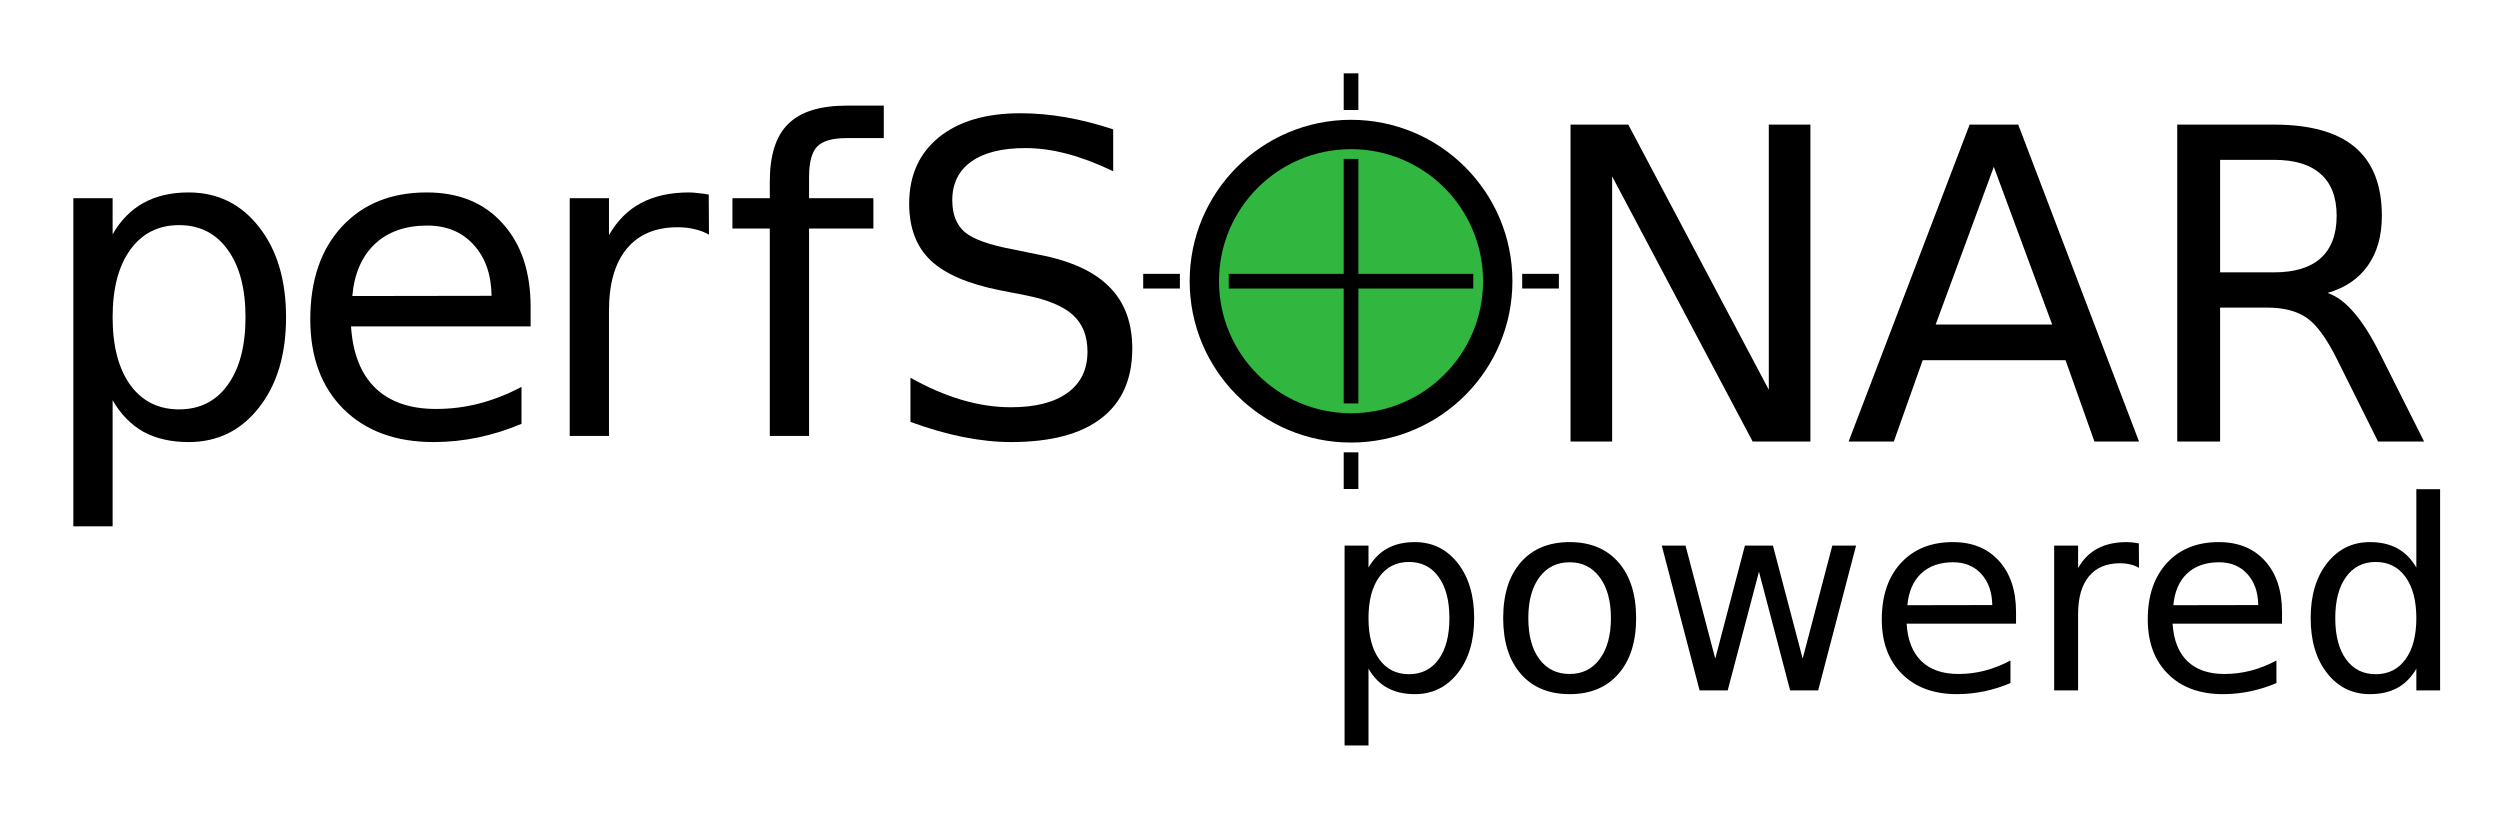
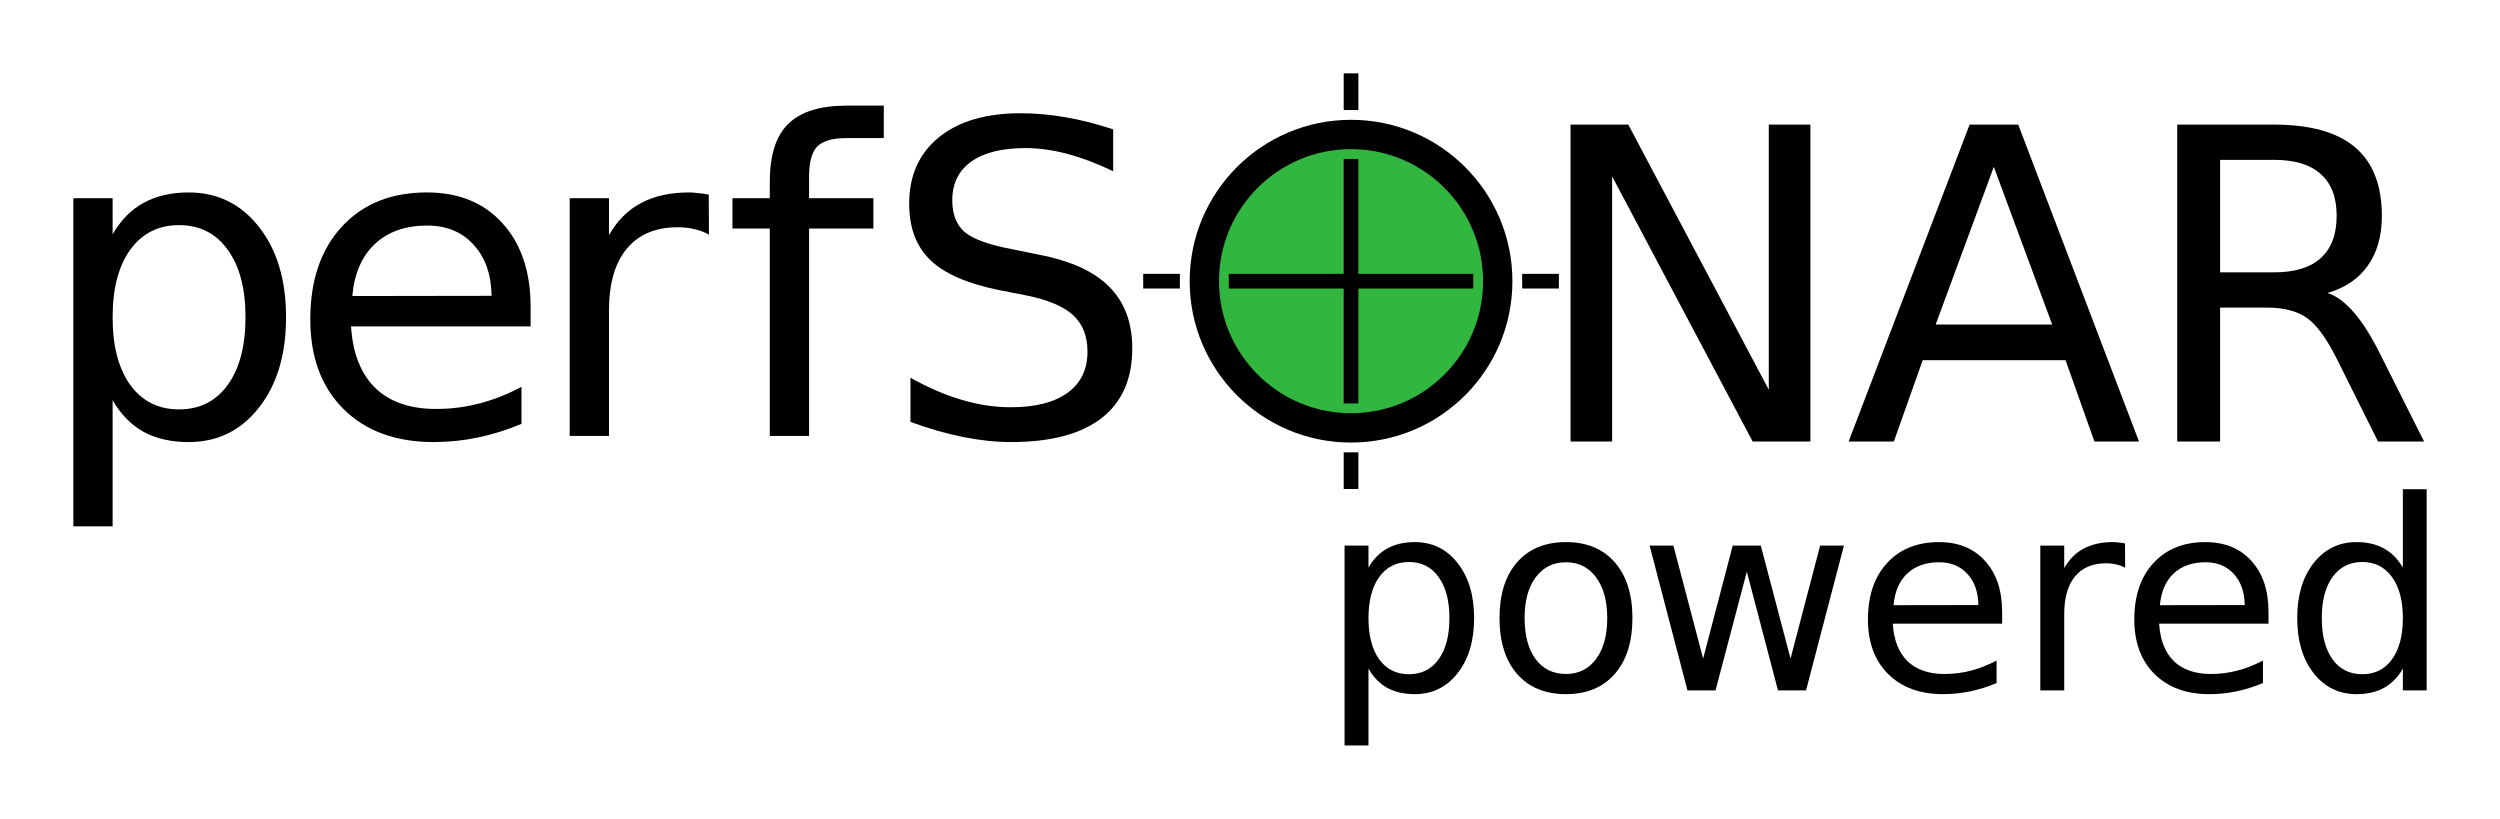
<svg xmlns="http://www.w3.org/2000/svg" width="511.235mm" height="167.446mm" viewBox="0 0 511.235 167.446" version="1.1" id="svg8">
  <defs id="defs2" />
  <g id="layer4" style="display:inline">
    <circle transform="translate(193.7791,-139.5)" style="display:inline;opacity:1;fill:#31b63f;fill-opacity:1;fill-rule:nonzero;stroke:none;stroke-width:6;stroke-linecap:square;stroke-linejoin:miter;stroke-miterlimit:4;stroke-dasharray:none;stroke-dashoffset:0;stroke-opacity:1" id="path3715-3" cy="197.014" cx="82.479" r="30" />
  </g>
  <g id="layer1" transform="translate(193.7791,-139.5)" style="display:inline">
    <circle style="opacity:1;fill:none;fill-opacity:1;fill-rule:nonzero;stroke:#000000;stroke-width:6;stroke-linecap:square;stroke-linejoin:miter;stroke-miterlimit:4;stroke-dasharray:none;stroke-dashoffset:0;stroke-opacity:1" id="path3715" cy="197" cx="82.5" r="30" />
    <path style="fill:none;fill-rule:evenodd;stroke:#000000;stroke-width:3;stroke-linecap:butt;stroke-linejoin:miter;stroke-miterlimit:4;stroke-dasharray:none;stroke-opacity:1" d="m 107.5,197 h -50" id="path4522" />
    <path style="fill:none;fill-rule:evenodd;stroke:#000000;stroke-width:3;stroke-linecap:butt;stroke-linejoin:miter;stroke-miterlimit:4;stroke-dasharray:none;stroke-opacity:1" d="M 82.5,222 V 172" id="path4522-6" />
    <path style="fill:none;fill-rule:evenodd;stroke:#000000;stroke-width:3;stroke-linecap:butt;stroke-linejoin:miter;stroke-miterlimit:4;stroke-dasharray:none;stroke-opacity:1" d="M 82.5,239.5 V 232" id="path4522-6-7" />
    <path style="fill:none;fill-rule:evenodd;stroke:#000000;stroke-width:3;stroke-linecap:butt;stroke-linejoin:miter;stroke-miterlimit:4;stroke-dasharray:none;stroke-opacity:1" d="m 82.5,162 v -7.5" id="path4522-6-7-3" />
    <path style="fill:none;fill-rule:evenodd;stroke:#000000;stroke-width:3;stroke-linecap:butt;stroke-linejoin:miter;stroke-miterlimit:4;stroke-dasharray:none;stroke-opacity:1" d="m 40,197 h 7.5" id="path4522-6-7-3-5" />
    <path style="fill:none;fill-rule:evenodd;stroke:#000000;stroke-width:3;stroke-linecap:butt;stroke-linejoin:miter;stroke-miterlimit:4;stroke-dasharray:none;stroke-opacity:1" d="M 117.5,197 H 125" id="path4522-6-7-3-5-6" />
    <text xml:space="preserve" style="font-style:normal;font-variant:normal;font-weight:normal;font-stretch:normal;font-size:70.556px;line-height:125%;font-family:sans-serif;-inkscape-font-specification:'sans-serif, Normal';font-variant-ligatures:normal;font-variant-caps:normal;font-variant-numeric:normal;font-feature-settings:normal;text-align:start;letter-spacing:0px;word-spacing:0px;writing-mode:lr-tb;text-anchor:start;fill:#000000;fill-opacity:1;stroke:none;stroke-width:0.265px;stroke-linecap:butt;stroke-linejoin:miter;stroke-opacity:1" x="310" y="219.5" id="text4725">
      <tspan id="tspan4723" x="310" y="281.925" style="stroke-width:0.265px" />
    </text>
  </g>
  <g id="layer3" style="display:inline">
-     <g transform="translate(193.7791,-139.5)" aria-label="NAR" style="font-style:normal;font-variant:normal;font-weight:normal;font-stretch:normal;font-size:88.9px;line-height:125%;font-family:sans-serif;-inkscape-font-specification:'sans-serif, Normal';font-variant-ligatures:normal;font-variant-caps:normal;font-variant-numeric:normal;font-feature-settings:normal;text-align:start;letter-spacing:0px;word-spacing:0px;writing-mode:lr-tb;text-anchor:start;display:inline;fill:#000000;fill-opacity:1;stroke:none;stroke-width:0.265px;stroke-linecap:butt;stroke-linejoin:miter;stroke-opacity:1" id="text4651">
-       <path d="m 127.386,164.981 h 11.807 l 28.736,54.217 v -54.217 h 8.508 v 64.808 h -11.807 l -28.736,-54.217 v 54.217 h -8.508 z" style="font-style:normal;font-variant:normal;font-weight:normal;font-stretch:normal;font-size:88.9px;font-family:'DejaVu Sans';-inkscape-font-specification:'DejaVu Sans, Normal';font-variant-ligatures:normal;font-variant-caps:normal;font-variant-numeric:normal;font-feature-settings:normal;text-align:start;writing-mode:lr-tb;text-anchor:start;stroke-width:0.265px" id="path835" />
-       <path d="m 213.945,173.619 -11.894,32.252 h 23.831 z m -4.949,-8.638 h 9.94 l 24.699,64.808 h -9.116 l -5.904,-16.625 h -29.214 l -5.904,16.625 h -9.246 z" style="font-style:normal;font-variant:normal;font-weight:normal;font-stretch:normal;font-size:88.9px;font-family:'DejaVu Sans';-inkscape-font-specification:'DejaVu Sans, Normal';font-variant-ligatures:normal;font-variant-caps:normal;font-variant-numeric:normal;font-feature-settings:normal;text-align:start;writing-mode:lr-tb;text-anchor:start;stroke-width:0.265px" id="path837" />
-       <path d="m 282.185,199.403 q 2.822,0.955 5.469,4.08 2.691,3.125 5.383,8.595 l 8.899,17.711 h -9.42 l -8.291,-16.625 q -3.212,-6.511 -6.251,-8.638 -2.995,-2.127 -8.204,-2.127 h -9.55 v 27.391 h -8.768 v -64.808 h 19.794 q 11.113,0 16.582,4.645 5.469,4.645 5.469,14.021 0,6.121 -2.865,10.158 -2.822,4.037 -8.248,5.6 z m -21.965,-27.217 v 23.006 h 11.026 q 6.338,0 9.55,-2.908 3.256,-2.952 3.256,-8.638 0,-5.686 -3.256,-8.551 -3.212,-2.908 -9.55,-2.908 z" style="font-style:normal;font-variant:normal;font-weight:normal;font-stretch:normal;font-size:88.9px;font-family:'DejaVu Sans';-inkscape-font-specification:'DejaVu Sans, Normal';font-variant-ligatures:normal;font-variant-caps:normal;font-variant-numeric:normal;font-feature-settings:normal;text-align:start;writing-mode:lr-tb;text-anchor:start;stroke-width:0.265px" id="path839" />
+     <g aria-label="NAR" transform="translate(193.7791,-139.5)" style="font-style:normal;font-variant:normal;font-weight:normal;font-stretch:normal;font-size:88.9px;line-height:125%;font-family:sans-serif;-inkscape-font-specification:'sans-serif, Normal';font-variant-ligatures:normal;font-variant-caps:normal;font-variant-numeric:normal;font-feature-settings:normal;text-align:start;letter-spacing:0px;word-spacing:0px;writing-mode:lr-tb;text-anchor:start;display:inline;fill:#000000;fill-opacity:1;stroke:none;stroke-width:0.265px;stroke-linecap:butt;stroke-linejoin:miter;stroke-opacity:1" id="text4651">
+       <path d="m 127.386,164.981 h 11.807 l 28.736,54.217 v -54.217 h 8.508 v 64.808 h -11.807 l -28.736,-54.217 v 54.217 h -8.508 z" style="font-style:normal;font-variant:normal;font-weight:normal;font-stretch:normal;font-size:88.9px;font-family:'DejaVu Sans';-inkscape-font-specification:'DejaVu Sans, Normal';font-variant-ligatures:normal;font-variant-caps:normal;font-variant-numeric:normal;font-feature-settings:normal;text-align:start;writing-mode:lr-tb;text-anchor:start;stroke-width:0.265px" id="path851" />
+       <path d="m 213.945,173.619 -11.894,32.252 h 23.831 z m -4.949,-8.638 h 9.94 l 24.699,64.808 h -9.116 l -5.904,-16.625 h -29.214 l -5.904,16.625 h -9.246 z" style="font-style:normal;font-variant:normal;font-weight:normal;font-stretch:normal;font-size:88.9px;font-family:'DejaVu Sans';-inkscape-font-specification:'DejaVu Sans, Normal';font-variant-ligatures:normal;font-variant-caps:normal;font-variant-numeric:normal;font-feature-settings:normal;text-align:start;writing-mode:lr-tb;text-anchor:start;stroke-width:0.265px" id="path853" />
+       <path d="m 282.185,199.403 q 2.822,0.955 5.469,4.08 2.691,3.125 5.383,8.595 l 8.899,17.711 h -9.42 l -8.291,-16.625 q -3.212,-6.511 -6.251,-8.638 -2.995,-2.127 -8.204,-2.127 h -9.55 v 27.391 h -8.768 v -64.808 h 19.794 q 11.113,0 16.582,4.645 5.469,4.645 5.469,14.021 0,6.121 -2.865,10.158 -2.822,4.037 -8.248,5.6 z m -21.965,-27.217 v 23.006 h 11.026 q 6.338,0 9.55,-2.908 3.256,-2.952 3.256,-8.638 0,-5.686 -3.256,-8.551 -3.212,-2.908 -9.55,-2.908 z" style="font-style:normal;font-variant:normal;font-weight:normal;font-stretch:normal;font-size:88.9px;font-family:'DejaVu Sans';-inkscape-font-specification:'DejaVu Sans, Normal';font-variant-ligatures:normal;font-variant-caps:normal;font-variant-numeric:normal;font-feature-settings:normal;text-align:start;writing-mode:lr-tb;text-anchor:start;stroke-width:0.265px" id="path855" />
    </g>
-     <g transform="translate(193.7791,-139.5)" aria-label="perfS" style="font-style:normal;font-variant:normal;font-weight:normal;font-stretch:normal;font-size:88.9px;line-height:125%;font-family:'DejaVu Sans';-inkscape-font-specification:'DejaVu Sans, Normal';font-variant-ligatures:normal;font-variant-caps:normal;font-variant-numeric:normal;font-feature-settings:normal;text-align:end;letter-spacing:0px;word-spacing:0px;writing-mode:lr-tb;text-anchor:end;display:inline;fill:#000000;fill-opacity:1;stroke:none;stroke-width:0.265px;stroke-linecap:butt;stroke-linejoin:miter;stroke-opacity:1" id="text4651-0">
-       <path d="m -170.749,221.35 v 25.784 h -8.031 v -67.109 h 8.031 v 7.379 q 2.518,-4.341 6.338,-6.424 3.863,-2.127 9.203,-2.127 8.855,0 14.368,7.032 5.556,7.032 5.556,18.492 0,11.46 -5.556,18.492 -5.513,7.032 -14.368,7.032 -5.339,0 -9.203,-2.084 -3.82,-2.127 -6.338,-6.468 z m 27.174,-16.973 q 0,-8.812 -3.646,-13.804 -3.603,-5.035 -9.94,-5.035 -6.338,0 -9.984,5.035 -3.603,4.992 -3.603,13.804 0,8.812 3.603,13.847 3.646,4.992 9.984,4.992 6.338,0 9.94,-4.992 3.646,-5.035 3.646,-13.847 z" id="path842" />
-       <path d="m -85.27,202.337 v 3.907 H -121.994 q 0.521,8.248 4.949,12.588 4.471,4.297 12.415,4.297 4.601,0 8.899,-1.129 4.341,-1.129 8.595,-3.386 v 7.553 q -4.297,1.823 -8.812,2.778 -4.514,0.955 -9.159,0.955 -11.633,0 -18.448,-6.772 -6.772,-6.772 -6.772,-18.318 0,-11.937 6.424,-18.926 6.468,-7.032 17.407,-7.032 9.81,0 15.497,6.338 5.73,6.294 5.73,17.146 z m -7.987,-2.344 q -0.087,-6.555 -3.69,-10.461 -3.559,-3.907 -9.463,-3.907 -6.685,0 -10.722,3.777 -3.994,3.777 -4.601,10.635 z" id="path844" />
-       <path d="m -48.8,187.492 q -1.346,-0.781 -2.952,-1.129 -1.563,-0.391 -3.473,-0.391 -6.772,0 -10.418,4.428 -3.603,4.384 -3.603,12.632 v 25.611 h -8.031 v -48.617 h 8.031 v 7.553 q 2.518,-4.428 6.555,-6.555 4.037,-2.17 9.81,-2.17 0.825,0 1.823,0.13 0.998,0.087 2.214,0.304 z" id="path846" />
-       <path d="m -13.05,161.099 v 6.641 h -7.64 q -4.297,0 -5.99,1.736 -1.65,1.736 -1.65,6.251 v 4.297 h 13.153 v 6.207 h -13.153 v 42.41 h -8.031 v -42.41 h -7.64 v -6.207 h 7.64 v -3.386 q 0,-8.117 3.777,-11.807 3.777,-3.733 11.981,-3.733 z" id="path848" />
-       <path d="m 33.858,165.961 v 8.551 q -4.992,-2.387 -9.42,-3.559 -4.428,-1.172 -8.551,-1.172 -7.162,0 -11.069,2.778 -3.863,2.778 -3.863,7.9 0,4.297 2.561,6.511 2.604,2.17 9.81,3.516 l 5.296,1.085 q 9.81,1.867 14.455,6.598 4.688,4.688 4.688,12.588 0,9.42 -6.338,14.281 -6.294,4.862 -18.492,4.862 -4.601,0 -9.81,-1.042 -5.166,-1.042 -10.722,-3.082 v -9.029 q 5.339,2.995 10.461,4.514 5.122,1.519 10.071,1.519 7.51,0 11.59,-2.952 4.08,-2.952 4.08,-8.421 0,-4.775 -2.952,-7.466 -2.908,-2.691 -9.593,-4.037 l -5.339,-1.042 q -9.81,-1.953 -14.194,-6.121 -4.384,-4.167 -4.384,-11.59 0,-8.595 6.034,-13.543 6.077,-4.949 16.712,-4.949 4.558,0 9.289,0.825 4.731,0.825 9.68,2.474 z" id="path850" />
+     <g aria-label="perfS" transform="translate(193.7791,-139.5)" style="font-style:normal;font-variant:normal;font-weight:normal;font-stretch:normal;font-size:88.9px;line-height:125%;font-family:'DejaVu Sans';-inkscape-font-specification:'DejaVu Sans, Normal';font-variant-ligatures:normal;font-variant-caps:normal;font-variant-numeric:normal;font-feature-settings:normal;text-align:end;letter-spacing:0px;word-spacing:0px;writing-mode:lr-tb;text-anchor:end;display:inline;fill:#000000;fill-opacity:1;stroke:none;stroke-width:0.265px;stroke-linecap:butt;stroke-linejoin:miter;stroke-opacity:1" id="text4651-0">
+       <path d="m -170.749,221.35 v 25.784 h -8.031 v -67.109 h 8.031 v 7.379 q 2.518,-4.341 6.338,-6.424 3.863,-2.127 9.203,-2.127 8.855,0 14.368,7.032 5.556,7.032 5.556,18.492 0,11.46 -5.556,18.492 -5.513,7.032 -14.368,7.032 -5.339,0 -9.203,-2.084 -3.82,-2.127 -6.338,-6.468 z m 27.174,-16.973 q 0,-8.812 -3.646,-13.804 -3.603,-5.035 -9.94,-5.035 -6.338,0 -9.984,5.035 -3.603,4.992 -3.603,13.804 0,8.812 3.603,13.847 3.646,4.992 9.984,4.992 6.338,0 9.94,-4.992 3.646,-5.035 3.646,-13.847 z" id="path840" />
+       <path d="m -85.27,202.337 v 3.907 H -121.994 q 0.521,8.248 4.949,12.588 4.471,4.297 12.415,4.297 4.601,0 8.899,-1.129 4.341,-1.129 8.595,-3.386 v 7.553 q -4.297,1.823 -8.812,2.778 -4.514,0.955 -9.159,0.955 -11.633,0 -18.448,-6.772 -6.772,-6.772 -6.772,-18.318 0,-11.937 6.424,-18.926 6.468,-7.032 17.407,-7.032 9.81,0 15.497,6.338 5.73,6.294 5.73,17.146 z m -7.987,-2.344 q -0.087,-6.555 -3.69,-10.461 -3.559,-3.907 -9.463,-3.907 -6.685,0 -10.722,3.777 -3.994,3.777 -4.601,10.635 z" id="path842" />
+       <path d="m -48.8,187.492 q -1.346,-0.781 -2.952,-1.129 -1.563,-0.391 -3.473,-0.391 -6.772,0 -10.418,4.428 -3.603,4.384 -3.603,12.632 v 25.611 h -8.031 v -48.617 h 8.031 v 7.553 q 2.518,-4.428 6.555,-6.555 4.037,-2.17 9.81,-2.17 0.825,0 1.823,0.13 0.998,0.087 2.214,0.304 z" id="path844" />
+       <path d="m -13.05,161.099 v 6.641 h -7.64 q -4.297,0 -5.99,1.736 -1.65,1.736 -1.65,6.251 v 4.297 h 13.153 v 6.207 h -13.153 v 42.41 h -8.031 v -42.41 h -7.64 v -6.207 h 7.64 v -3.386 q 0,-8.117 3.777,-11.807 3.777,-3.733 11.981,-3.733 z" id="path846" />
+       <path d="m 33.858,165.961 v 8.551 q -4.992,-2.387 -9.42,-3.559 -4.428,-1.172 -8.551,-1.172 -7.162,0 -11.069,2.778 -3.863,2.778 -3.863,7.9 0,4.297 2.561,6.511 2.604,2.17 9.81,3.516 l 5.296,1.085 q 9.81,1.867 14.455,6.598 4.688,4.688 4.688,12.588 0,9.42 -6.338,14.281 -6.294,4.862 -18.492,4.862 -4.601,0 -9.81,-1.042 -5.166,-1.042 -10.722,-3.082 v -9.029 q 5.339,2.995 10.461,4.514 5.122,1.519 10.071,1.519 7.51,0 11.59,-2.952 4.08,-2.952 4.08,-8.421 0,-4.775 -2.952,-7.466 -2.908,-2.691 -9.593,-4.037 l -5.339,-1.042 q -9.81,-1.953 -14.194,-6.121 -4.384,-4.167 -4.384,-11.59 0,-8.595 6.034,-13.543 6.077,-4.949 16.712,-4.949 4.558,0 9.289,0.825 4.731,0.825 9.68,2.474 z" id="path848" />
    </g>
  </g>
-   <g id="layer2" style="display:inline" transform="translate(8.93108,14.99999)">
-     <text xml:space="preserve" style="font-style:normal;font-variant:normal;font-weight:normal;font-stretch:normal;font-size:70.556px;line-height:125%;font-family:sans-serif;-inkscape-font-specification:'sans-serif, Normal';font-variant-ligatures:normal;font-variant-caps:normal;font-variant-numeric:normal;font-feature-settings:normal;text-align:start;letter-spacing:0px;word-spacing:0px;writing-mode:lr-tb;text-anchor:start;fill:#000000;fill-opacity:1;stroke:none;stroke-width:0.265px;stroke-linecap:butt;stroke-linejoin:miter;stroke-opacity:1" x="261.106" y="126.182" id="text4651-0-4">
-       <tspan style="font-style:normal;font-variant:normal;font-weight:normal;font-stretch:normal;font-size:54.151px;font-family:'DejaVu Sans';-inkscape-font-specification:'DejaVu Sans, Normal';font-variant-ligatures:normal;font-variant-caps:normal;font-variant-numeric:normal;font-feature-settings:normal;text-align:start;writing-mode:lr-tb;text-anchor:start;stroke-width:0.265px" y="126.182" x="261.106" id="tspan4684-1" dx="0 -0.756 -1.701 -0.378">powered</tspan>
-     </text>
+   <g id="layer2" style="display:inline" transform="translate(8.931085,14.99999)">
+     <g aria-label="powered" style="font-style:normal;font-variant:normal;font-weight:normal;font-stretch:normal;font-size:70.556px;line-height:125%;font-family:sans-serif;-inkscape-font-specification:'sans-serif, Normal';font-variant-ligatures:normal;font-variant-caps:normal;font-variant-numeric:normal;font-feature-settings:normal;text-align:start;letter-spacing:0px;word-spacing:0px;writing-mode:lr-tb;text-anchor:start;fill:#000000;fill-opacity:1;stroke:none;stroke-width:0.265px;stroke-linecap:butt;stroke-linejoin:miter;stroke-opacity:1" id="text4651-0-4">
+       <path d="m 270.916,121.74 v 15.706 h -4.892 V 96.568 h 4.892 v 4.495 q 1.534,-2.644 3.86,-3.913 2.353,-1.296 5.606,-1.296 5.394,0 8.752,4.283 3.384,4.283 3.384,11.264 0,6.98 -3.384,11.264 -3.358,4.283 -8.752,4.283 -3.252,0 -5.606,-1.269 -2.327,-1.296 -3.86,-3.94 z m 16.552,-10.338 q 0,-5.368 -2.221,-8.408 -2.195,-3.067 -6.055,-3.067 -3.86,0 -6.081,3.067 -2.195,3.041 -2.195,8.408 0,5.368 2.195,8.435 2.221,3.041 6.081,3.041 3.86,0 6.055,-3.041 2.221,-3.067 2.221,-8.435 z" style="font-style:normal;font-variant:normal;font-weight:normal;font-stretch:normal;font-size:54.151px;font-family:'DejaVu Sans';-inkscape-font-specification:'DejaVu Sans, Normal';font-variant-ligatures:normal;font-variant-caps:normal;font-variant-numeric:normal;font-feature-settings:normal;text-align:start;writing-mode:lr-tb;text-anchor:start;stroke-width:0.265px" id="path858" />
+       <path d="m 311.302,99.979 q -3.913,0 -6.187,3.067 -2.274,3.041 -2.274,8.355 0,5.315 2.247,8.382 2.274,3.041 6.214,3.041 3.887,0 6.161,-3.067 2.274,-3.067 2.274,-8.355 0,-5.262 -2.274,-8.329 -2.274,-3.094 -6.161,-3.094 z m 0,-4.125 q 6.346,0 9.968,4.125 3.622,4.125 3.622,11.423 0,7.271 -3.622,11.423 -3.622,4.125 -9.968,4.125 -6.372,0 -9.995,-4.125 -3.596,-4.151 -3.596,-11.423 0,-7.298 3.596,-11.423 3.622,-4.125 9.995,-4.125 z" style="font-style:normal;font-variant:normal;font-weight:normal;font-stretch:normal;font-size:54.151px;font-family:'DejaVu Sans';-inkscape-font-specification:'DejaVu Sans, Normal';font-variant-ligatures:normal;font-variant-caps:normal;font-variant-numeric:normal;font-feature-settings:normal;text-align:start;writing-mode:lr-tb;text-anchor:start;stroke-width:0.265px" id="path860" />
+       <path d="m 328.401,96.568 h 4.865 l 6.081,23.11 6.055,-23.11 h 5.738 l 6.081,23.11 6.055,-23.11 h 4.865 l -7.747,29.614 h -5.738 l -6.372,-24.273 -6.399,24.273 h -5.738 z" style="font-style:normal;font-variant:normal;font-weight:normal;font-stretch:normal;font-size:54.151px;font-family:'DejaVu Sans';-inkscape-font-specification:'DejaVu Sans, Normal';font-variant-ligatures:normal;font-variant-caps:normal;font-variant-numeric:normal;font-feature-settings:normal;text-align:start;writing-mode:lr-tb;text-anchor:start;stroke-width:0.265px" id="path862" />
+       <path d="m 400.498,110.159 v 2.38 h -22.369 q 0.317,5.024 3.014,7.668 2.723,2.618 7.562,2.618 2.803,0 5.42,-0.687 2.644,-0.687 5.235,-2.062 v 4.601 q -2.618,1.111 -5.368,1.692 -2.75,0.582 -5.579,0.582 -7.086,0 -11.237,-4.125 -4.125,-4.125 -4.125,-11.158 0,-7.271 3.913,-11.528 3.94,-4.283 10.603,-4.283 5.976,0 9.439,3.86 3.49,3.834 3.49,10.444 z m -4.865,-1.428 q -0.053,-3.993 -2.248,-6.372 -2.168,-2.38 -5.764,-2.38 -4.072,0 -6.531,2.3 -2.433,2.3 -2.803,6.478 z" style="font-style:normal;font-variant:normal;font-weight:normal;font-stretch:normal;font-size:54.151px;font-family:'DejaVu Sans';-inkscape-font-specification:'DejaVu Sans, Normal';font-variant-ligatures:normal;font-variant-caps:normal;font-variant-numeric:normal;font-feature-settings:normal;text-align:start;writing-mode:lr-tb;text-anchor:start;stroke-width:0.265px" id="path864" />
+       <path d="m 425.644,101.116 q -0.82,-0.476 -1.798,-0.687 -0.952,-0.238 -2.115,-0.238 -4.125,0 -6.346,2.697 -2.195,2.671 -2.195,7.694 v 15.6 h -4.892 V 96.568 h 4.892 v 4.601 q 1.534,-2.697 3.993,-3.993 2.459,-1.322 5.976,-1.322 0.502,0 1.111,0.079 0.608,0.053 1.348,0.185 z" style="font-style:normal;font-variant:normal;font-weight:normal;font-stretch:normal;font-size:54.151px;font-family:'DejaVu Sans';-inkscape-font-specification:'DejaVu Sans, Normal';font-variant-ligatures:normal;font-variant-caps:normal;font-variant-numeric:normal;font-feature-settings:normal;text-align:start;writing-mode:lr-tb;text-anchor:start;stroke-width:0.265px" id="path866" />
+       <path d="m 454.967,110.159 v 2.38 h -22.369 q 0.317,5.024 3.014,7.668 2.723,2.618 7.562,2.618 2.803,0 5.42,-0.687 2.644,-0.687 5.235,-2.062 v 4.601 q -2.618,1.111 -5.368,1.692 -2.75,0.582 -5.579,0.582 -7.086,0 -11.237,-4.125 -4.125,-4.125 -4.125,-11.158 0,-7.271 3.913,-11.528 3.94,-4.283 10.603,-4.283 5.976,0 9.439,3.86 3.49,3.834 3.49,10.444 z m -4.865,-1.428 q -0.053,-3.993 -2.248,-6.372 -2.168,-2.38 -5.764,-2.38 -4.072,0 -6.531,2.3 -2.433,2.3 -2.803,6.478 z" style="font-style:normal;font-variant:normal;font-weight:normal;font-stretch:normal;font-size:54.151px;font-family:'DejaVu Sans';-inkscape-font-specification:'DejaVu Sans, Normal';font-variant-ligatures:normal;font-variant-caps:normal;font-variant-numeric:normal;font-feature-settings:normal;text-align:start;writing-mode:lr-tb;text-anchor:start;stroke-width:0.265px" id="path868" />
+       <path d="M 482.439,101.063 V 85.04 h 4.865 v 41.142 h -4.865 v -4.442 q -1.534,2.644 -3.887,3.94 -2.327,1.269 -5.606,1.269 -5.368,0 -8.752,-4.283 -3.358,-4.283 -3.358,-11.264 0,-6.98 3.358,-11.264 3.384,-4.283 8.752,-4.283 3.279,0 5.606,1.296 2.353,1.269 3.887,3.913 z m -16.579,10.338 q 0,5.368 2.195,8.435 2.221,3.041 6.081,3.041 3.86,0 6.081,-3.041 2.221,-3.067 2.221,-8.435 0,-5.368 -2.221,-8.408 -2.221,-3.067 -6.081,-3.067 -3.86,0 -6.081,3.067 -2.195,3.041 -2.195,8.408 z" style="font-style:normal;font-variant:normal;font-weight:normal;font-stretch:normal;font-size:54.151px;font-family:'DejaVu Sans';-inkscape-font-specification:'DejaVu Sans, Normal';font-variant-ligatures:normal;font-variant-caps:normal;font-variant-numeric:normal;font-feature-settings:normal;text-align:start;writing-mode:lr-tb;text-anchor:start;stroke-width:0.265px" id="path870" />
+     </g>
    <text xml:space="preserve" style="font-style:normal;font-variant:normal;font-weight:normal;font-stretch:normal;font-size:70.556px;line-height:125%;font-family:sans-serif;-inkscape-font-specification:'sans-serif, Normal';font-variant-ligatures:normal;font-variant-caps:normal;font-variant-numeric:normal;font-feature-settings:normal;text-align:start;letter-spacing:0px;word-spacing:0px;writing-mode:lr-tb;text-anchor:start;fill:#000000;fill-opacity:1;stroke:none;stroke-width:0.265px;stroke-linecap:butt;stroke-linejoin:miter;stroke-opacity:1" x="363.988" y="-165.556" id="text6229">
      <tspan id="tspan6227" x="363.988" y="-103.131" style="stroke-width:0.265px" />
    </text>
  </g>
</svg>
